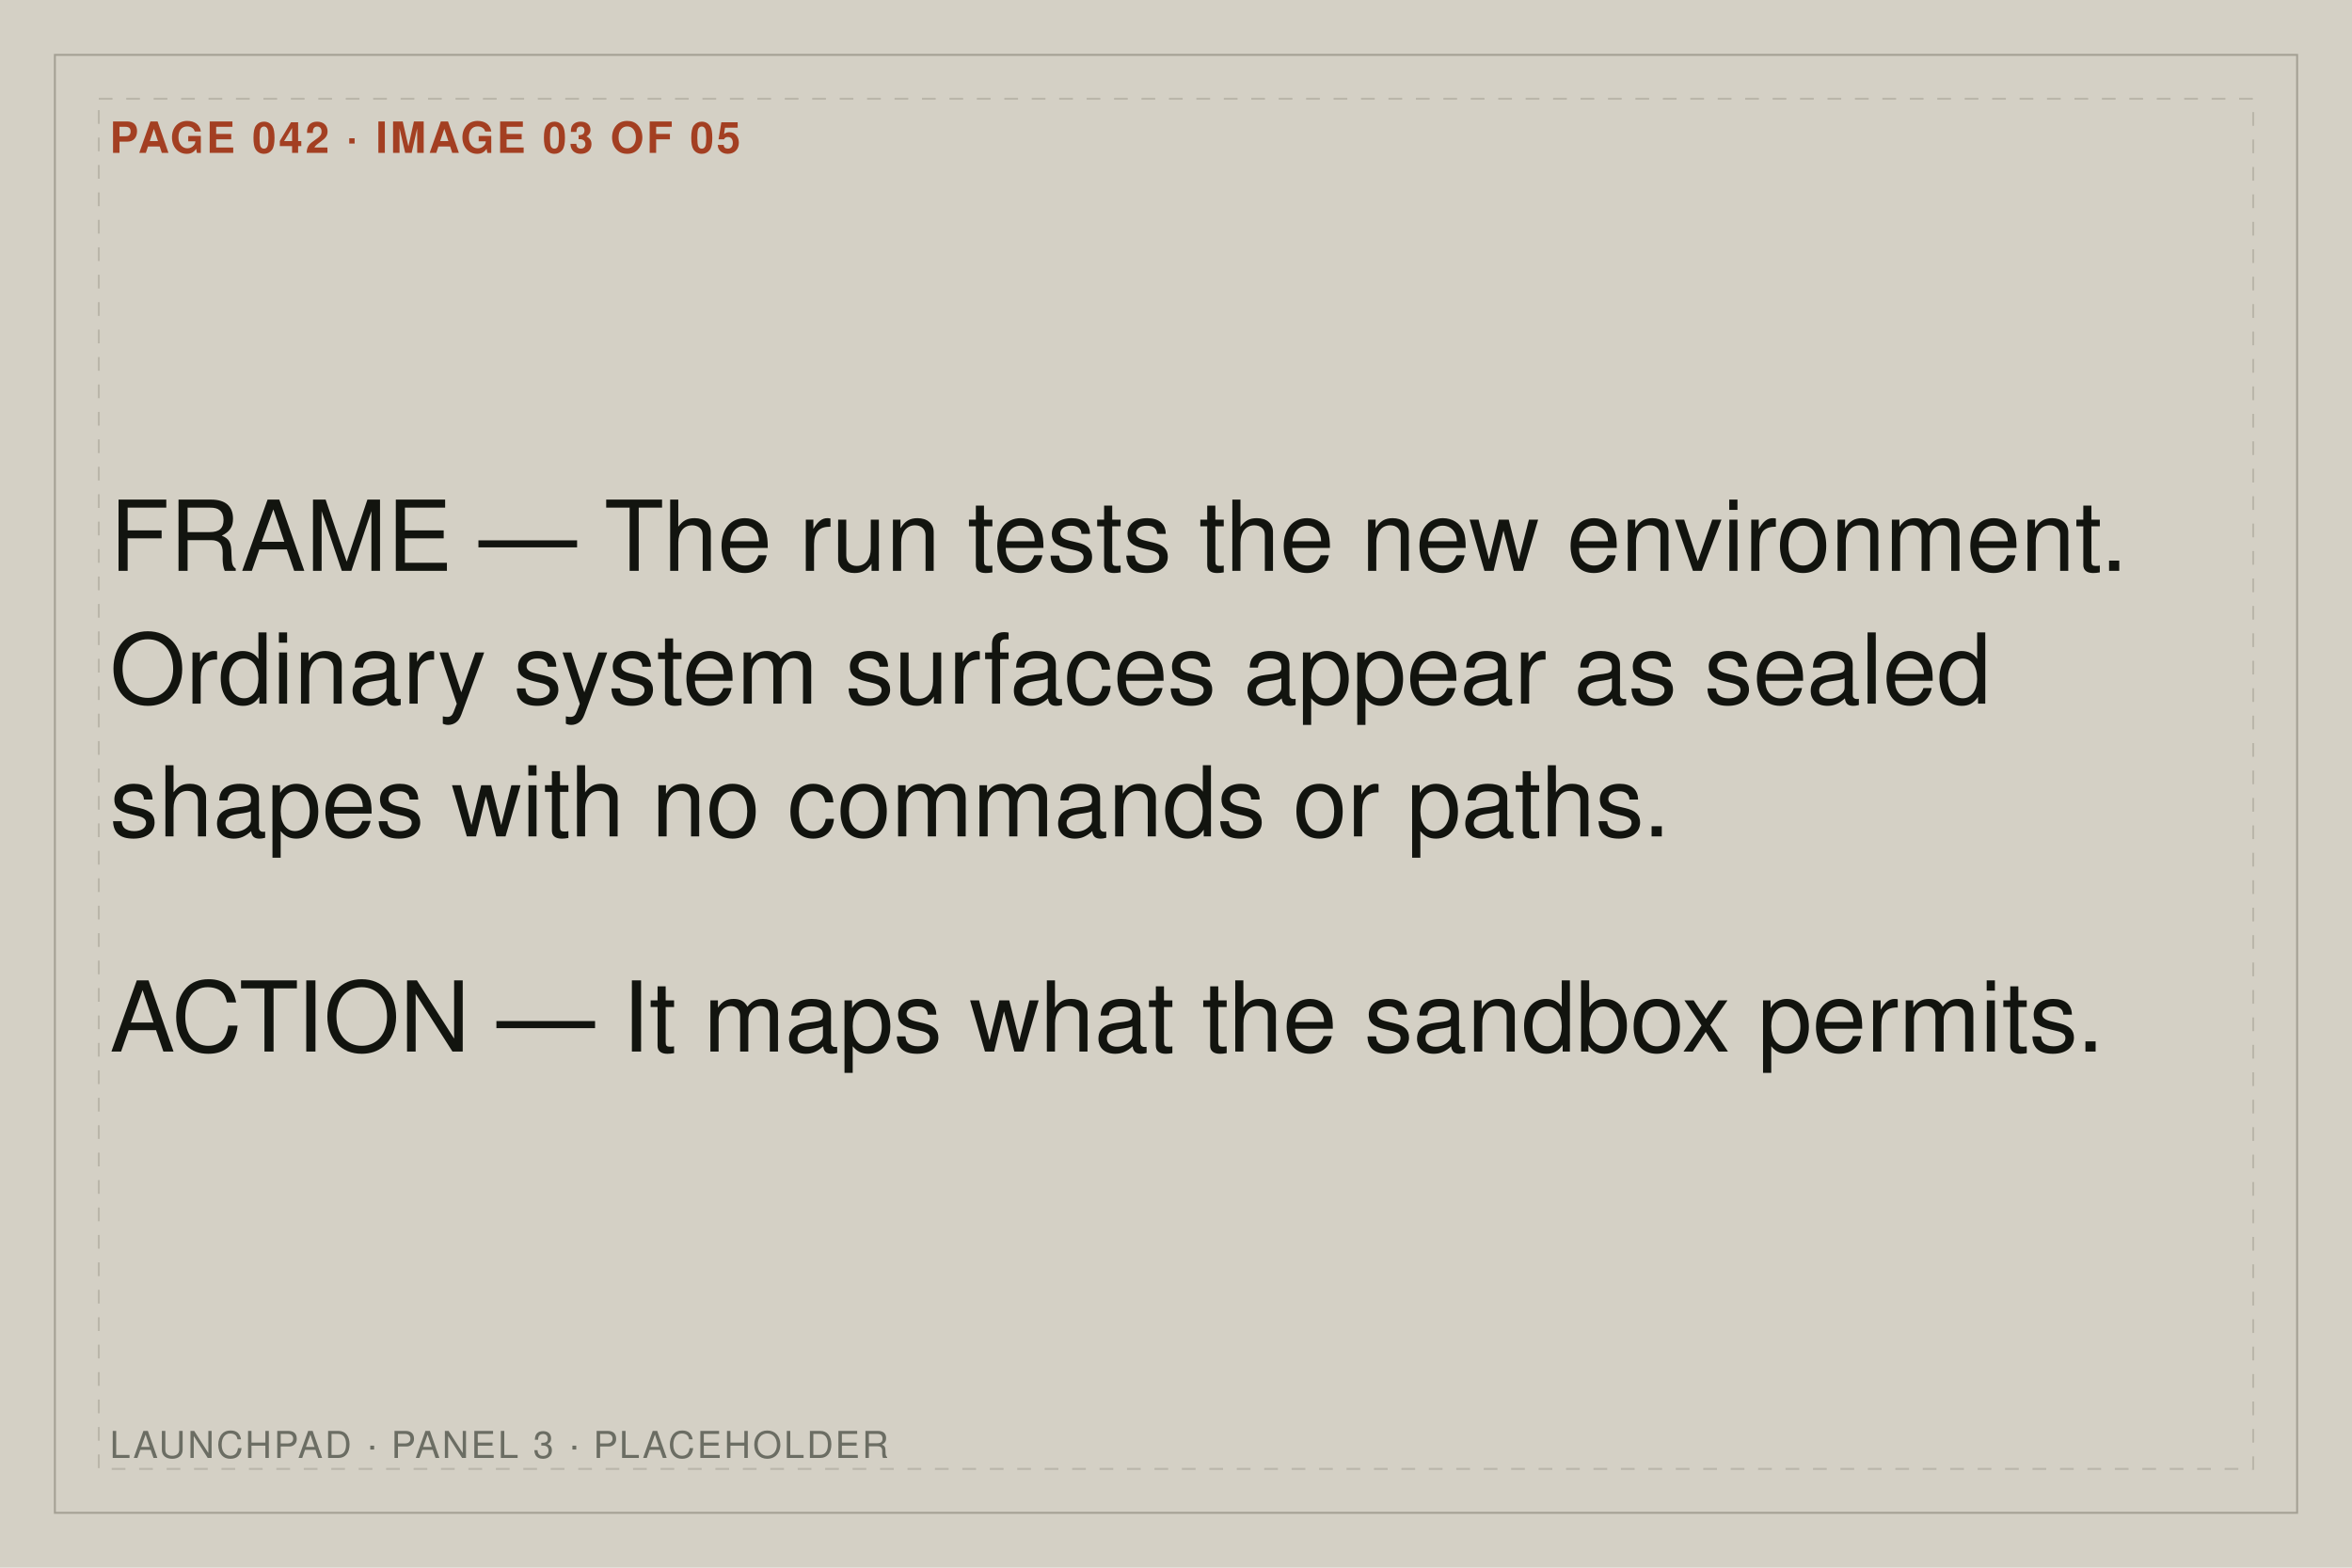
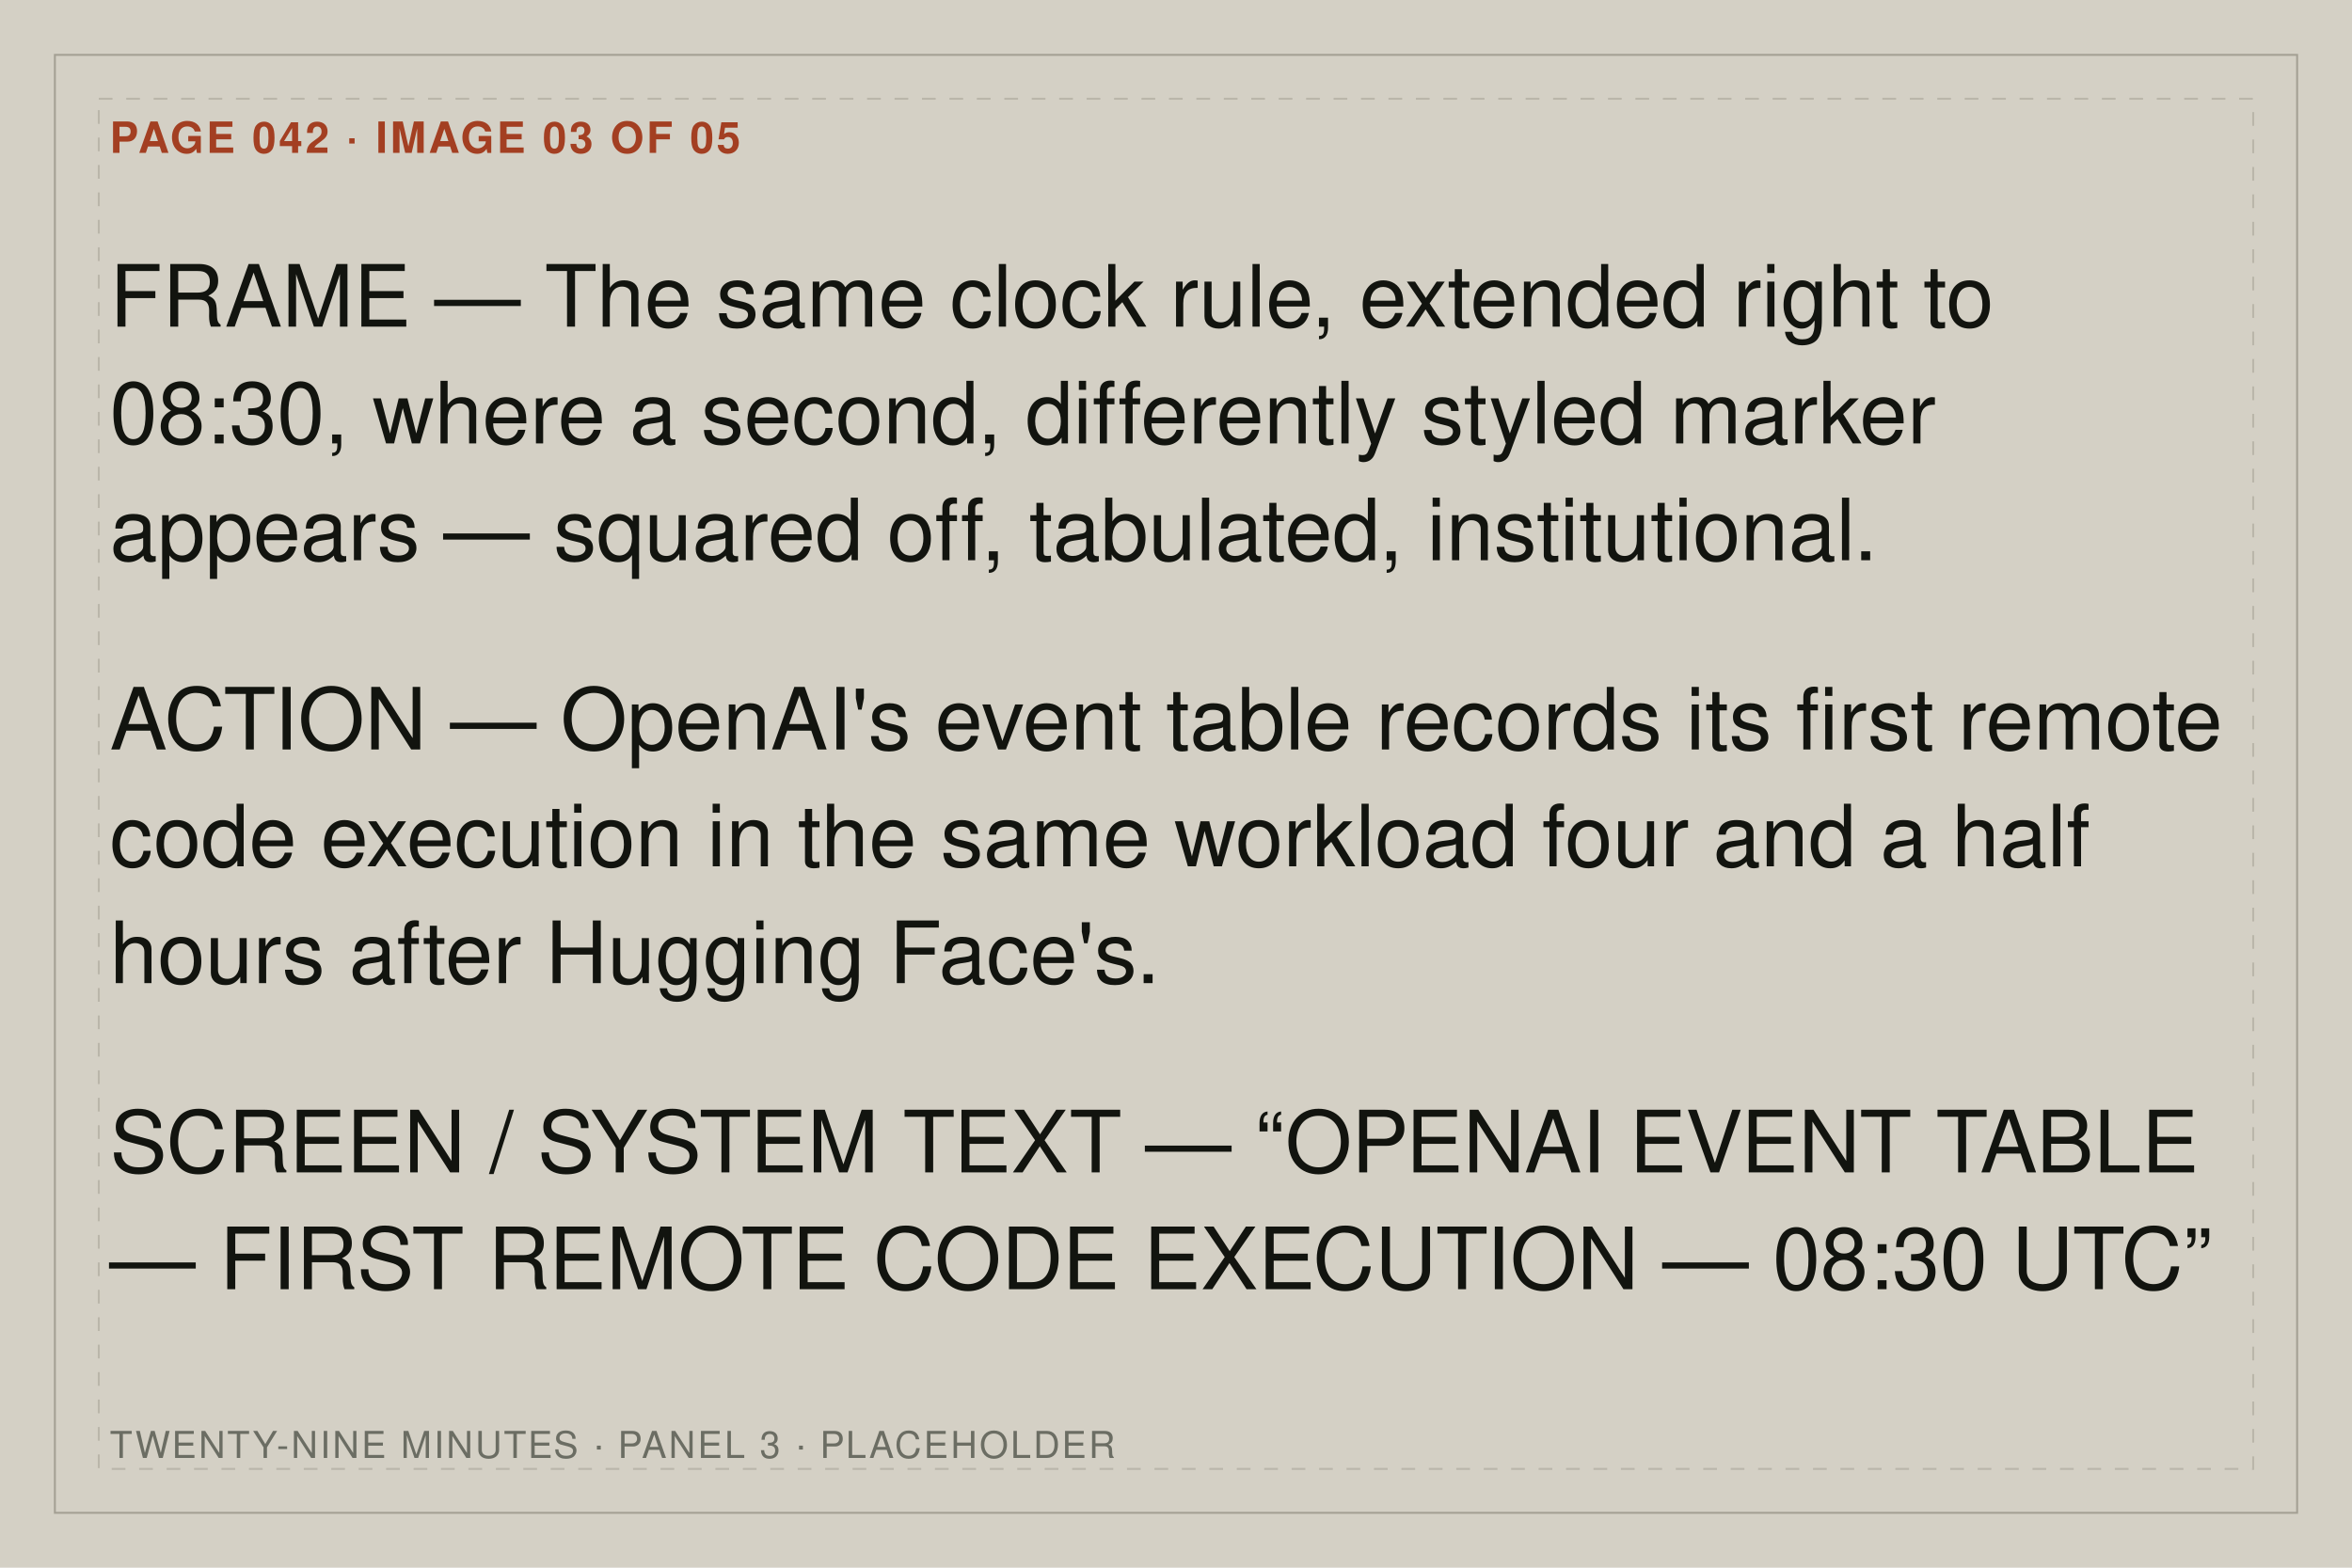
<svg xmlns="http://www.w3.org/2000/svg" width="1200" height="800" viewBox="0 0 1200 800" role="img" aria-labelledby="title">
  <rect width="1200" height="800" fill="#d4d0c5" />
  <rect x="28" y="28" width="1144" height="744" fill="none" stroke="#a4a094" stroke-width="1" />
  <rect x="50.4" y="50.4" width="1099.2" height="699.2" fill="none" stroke="#a4a094" stroke-width="1" stroke-dasharray="7 7" opacity="0.55" />
  <g font-family="Helvetica, Arial, 'Liberation Sans', 'Nimbus Sans', sans-serif">
    <text x="56" y="78" font-size="22" font-weight="700" letter-spacing="1.32" fill="#a33f22">PAGE 042 · IMAGE 03 OF 05</text>
-     <text font-size="49.83" fill="#12140f" text-anchor="start" xml:space="preserve">
-       <tspan x="56" y="291.28">FRAME — The run tests the new environment.</tspan>
-       <tspan x="56" y="359.06">Ordinary system surfaces appear as sealed</tspan>
-       <tspan x="56" y="426.83">shapes with no commands or paths.</tspan>
-       <tspan x="56" y="536.62">ACTION — It maps what the sandbox permits.</tspan>
+     <text font-size="43.83" fill="#12140f" text-anchor="start" xml:space="preserve">
+       <tspan x="56" y="166.67">FRAME — The same clock rule, extended right to</tspan>
+       <tspan x="56" y="226.28">08:30, where a second, differently styled marker</tspan>
+       <tspan x="56" y="285.89">appears — squared off, tabulated, institutional.</tspan>
+       <tspan x="56" y="382.47">ACTION — OpenAI's event table records its first remote</tspan>
+       <tspan x="56" y="442.08">code execution in the same workload four and a half</tspan>
+       <tspan x="56" y="501.69">hours after Hugging Face's.</tspan>
+       <tspan x="56" y="598.27">SCREEN / SYSTEM TEXT — “OPENAI EVENT TABLE</tspan>
+       <tspan x="56" y="657.88">— FIRST REMOTE CODE EXECUTION — 08:30 UTC”</tspan>
    </text>
-     <text x="56" y="744" font-size="18.92" letter-spacing="1.1" fill="#6b6d63">LAUNCHPAD · PANEL 3 · PLACEHOLDER</text>
+     <text x="56" y="744" font-size="18.92" letter-spacing="1.1" fill="#6b6d63">TWENTY-NINE MINUTES · PANEL 3 · PLACEHOLDER</text>
  </g>
</svg>
